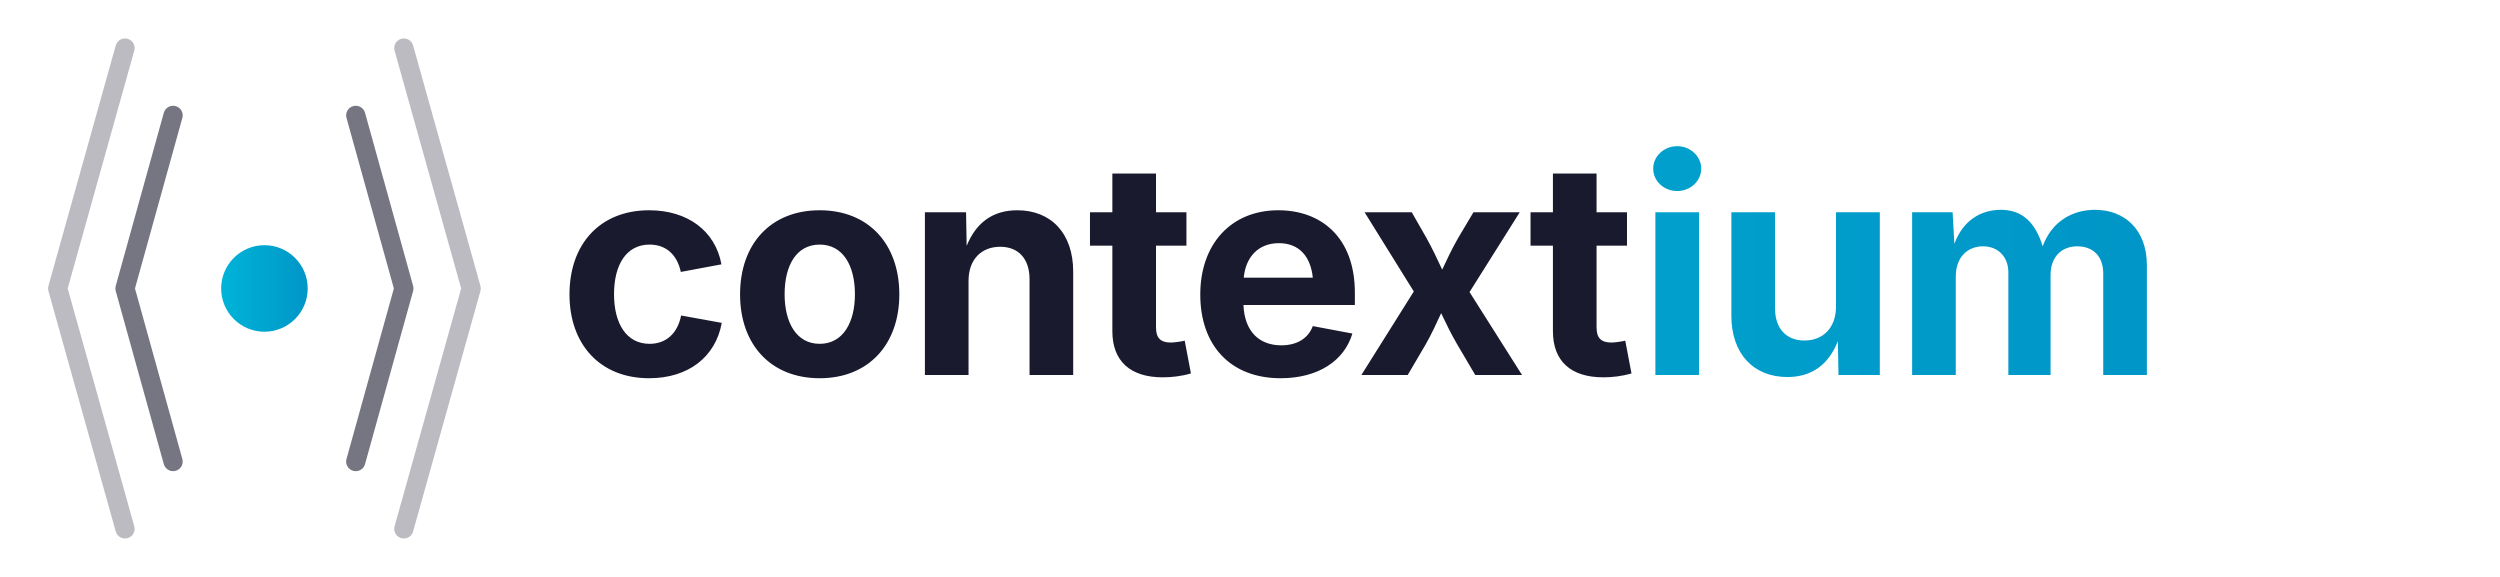
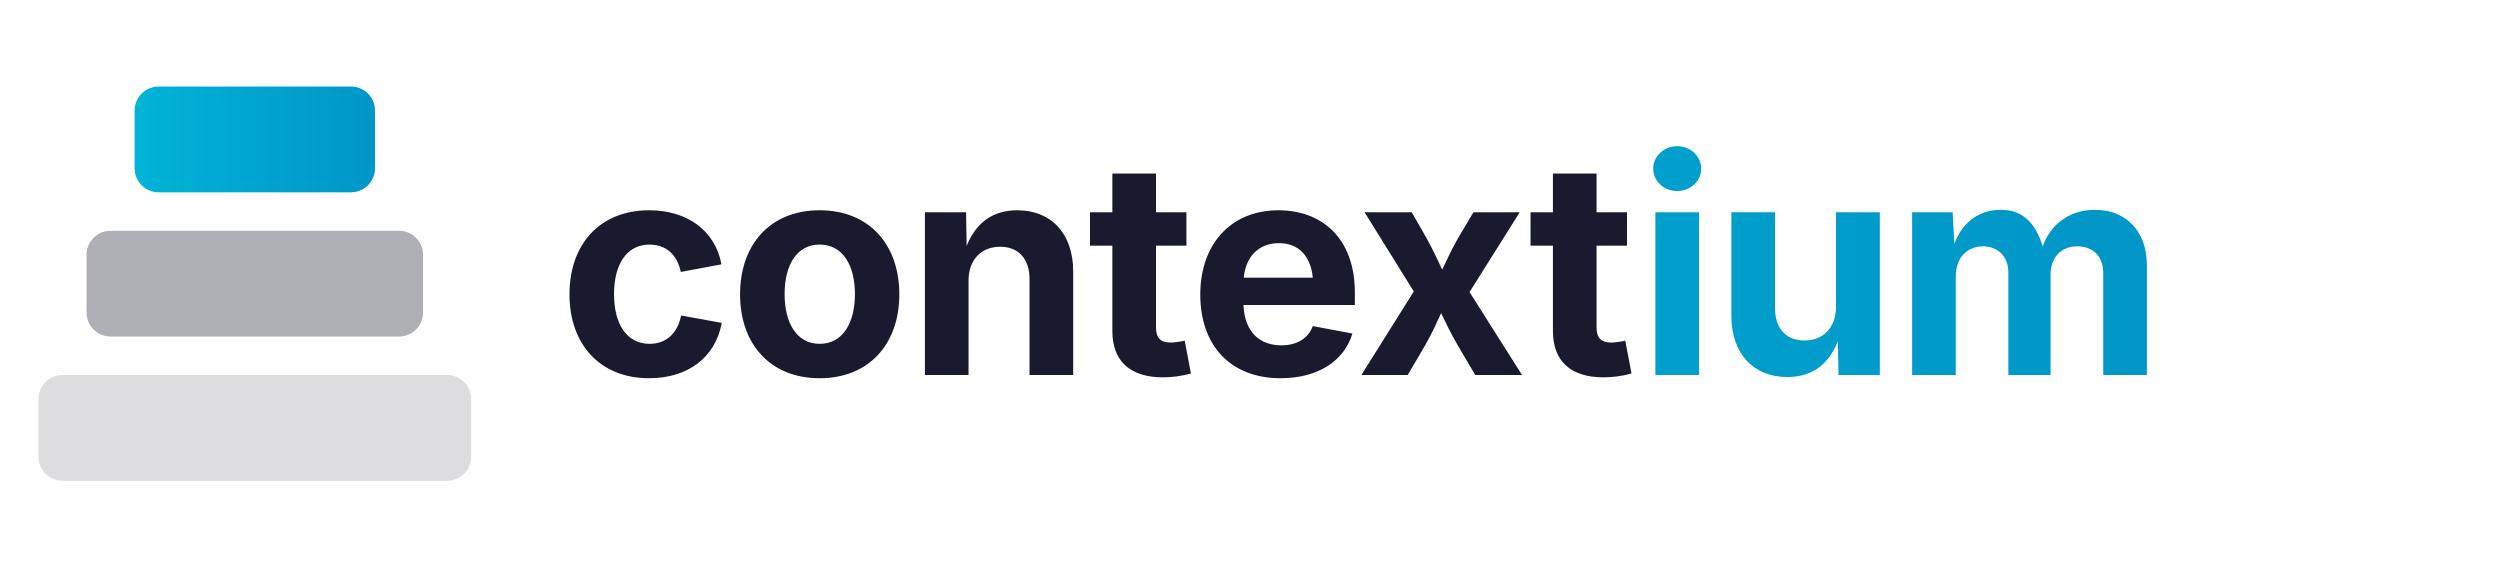
<svg xmlns="http://www.w3.org/2000/svg" viewBox="0 0 520 120" width="520" height="120">
  <defs>
-     <linearGradient id="accent" x1="0%" y1="0%" x2="100%" y2="0%">
+     <linearGradient id="tealgrad" x1="0%" y1="0%" x2="100%" y2="0%">
      <stop offset="0%" style="stop-color:#00b4d8;stop-opacity:1" />
      <stop offset="100%" style="stop-color:#0096c7;stop-opacity:1" />
    </linearGradient>
  </defs>
-   <g transform="translate(12, 10)">
-     <path d="M 14 0 L 0 50 L 14 100" fill="none" stroke="#1a1a2e" stroke-width="4" stroke-linecap="round" stroke-linejoin="round" opacity="0.3" />
-     <path d="M 72 0 L 86 50 L 72 100" fill="none" stroke="#1a1a2e" stroke-width="4" stroke-linecap="round" stroke-linejoin="round" opacity="0.3" />
-     <path d="M 24 14 L 14 50 L 24 86" fill="none" stroke="#1a1a2e" stroke-width="4" stroke-linecap="round" stroke-linejoin="round" opacity="0.6" />
-     <path d="M 62 14 L 72 50 L 62 86" fill="none" stroke="#1a1a2e" stroke-width="4" stroke-linecap="round" stroke-linejoin="round" opacity="0.6" />
-     <circle cx="43" cy="50" r="9" fill="url(#accent)" />
+   <g transform="translate(8, 10)">
+     <rect x="0" y="68" width="90" height="22" rx="5" fill="#1a1a2e" opacity="0.15" />
+     <rect x="10" y="38" width="70" height="22" rx="5" fill="#1a1a2e" opacity="0.35" />
+     <rect x="20" y="8" width="50" height="22" rx="5" fill="url(#tealgrad)" />
  </g>
-   <text x="116" y="78" font-family="'Inter', 'Helvetica Neue', Arial, sans-serif" font-size="62" font-weight="700" fill="#1a1a2e" letter-spacing="-1">context<tspan fill="url(#accent)">ium</tspan>
+   <text x="116" y="78" font-family="'Inter', 'Helvetica Neue', Arial, sans-serif" font-size="62" font-weight="700" fill="#1a1a2e" letter-spacing="-1">context<tspan fill="url(#tealgrad)">ium</tspan>
  </text>
</svg>
